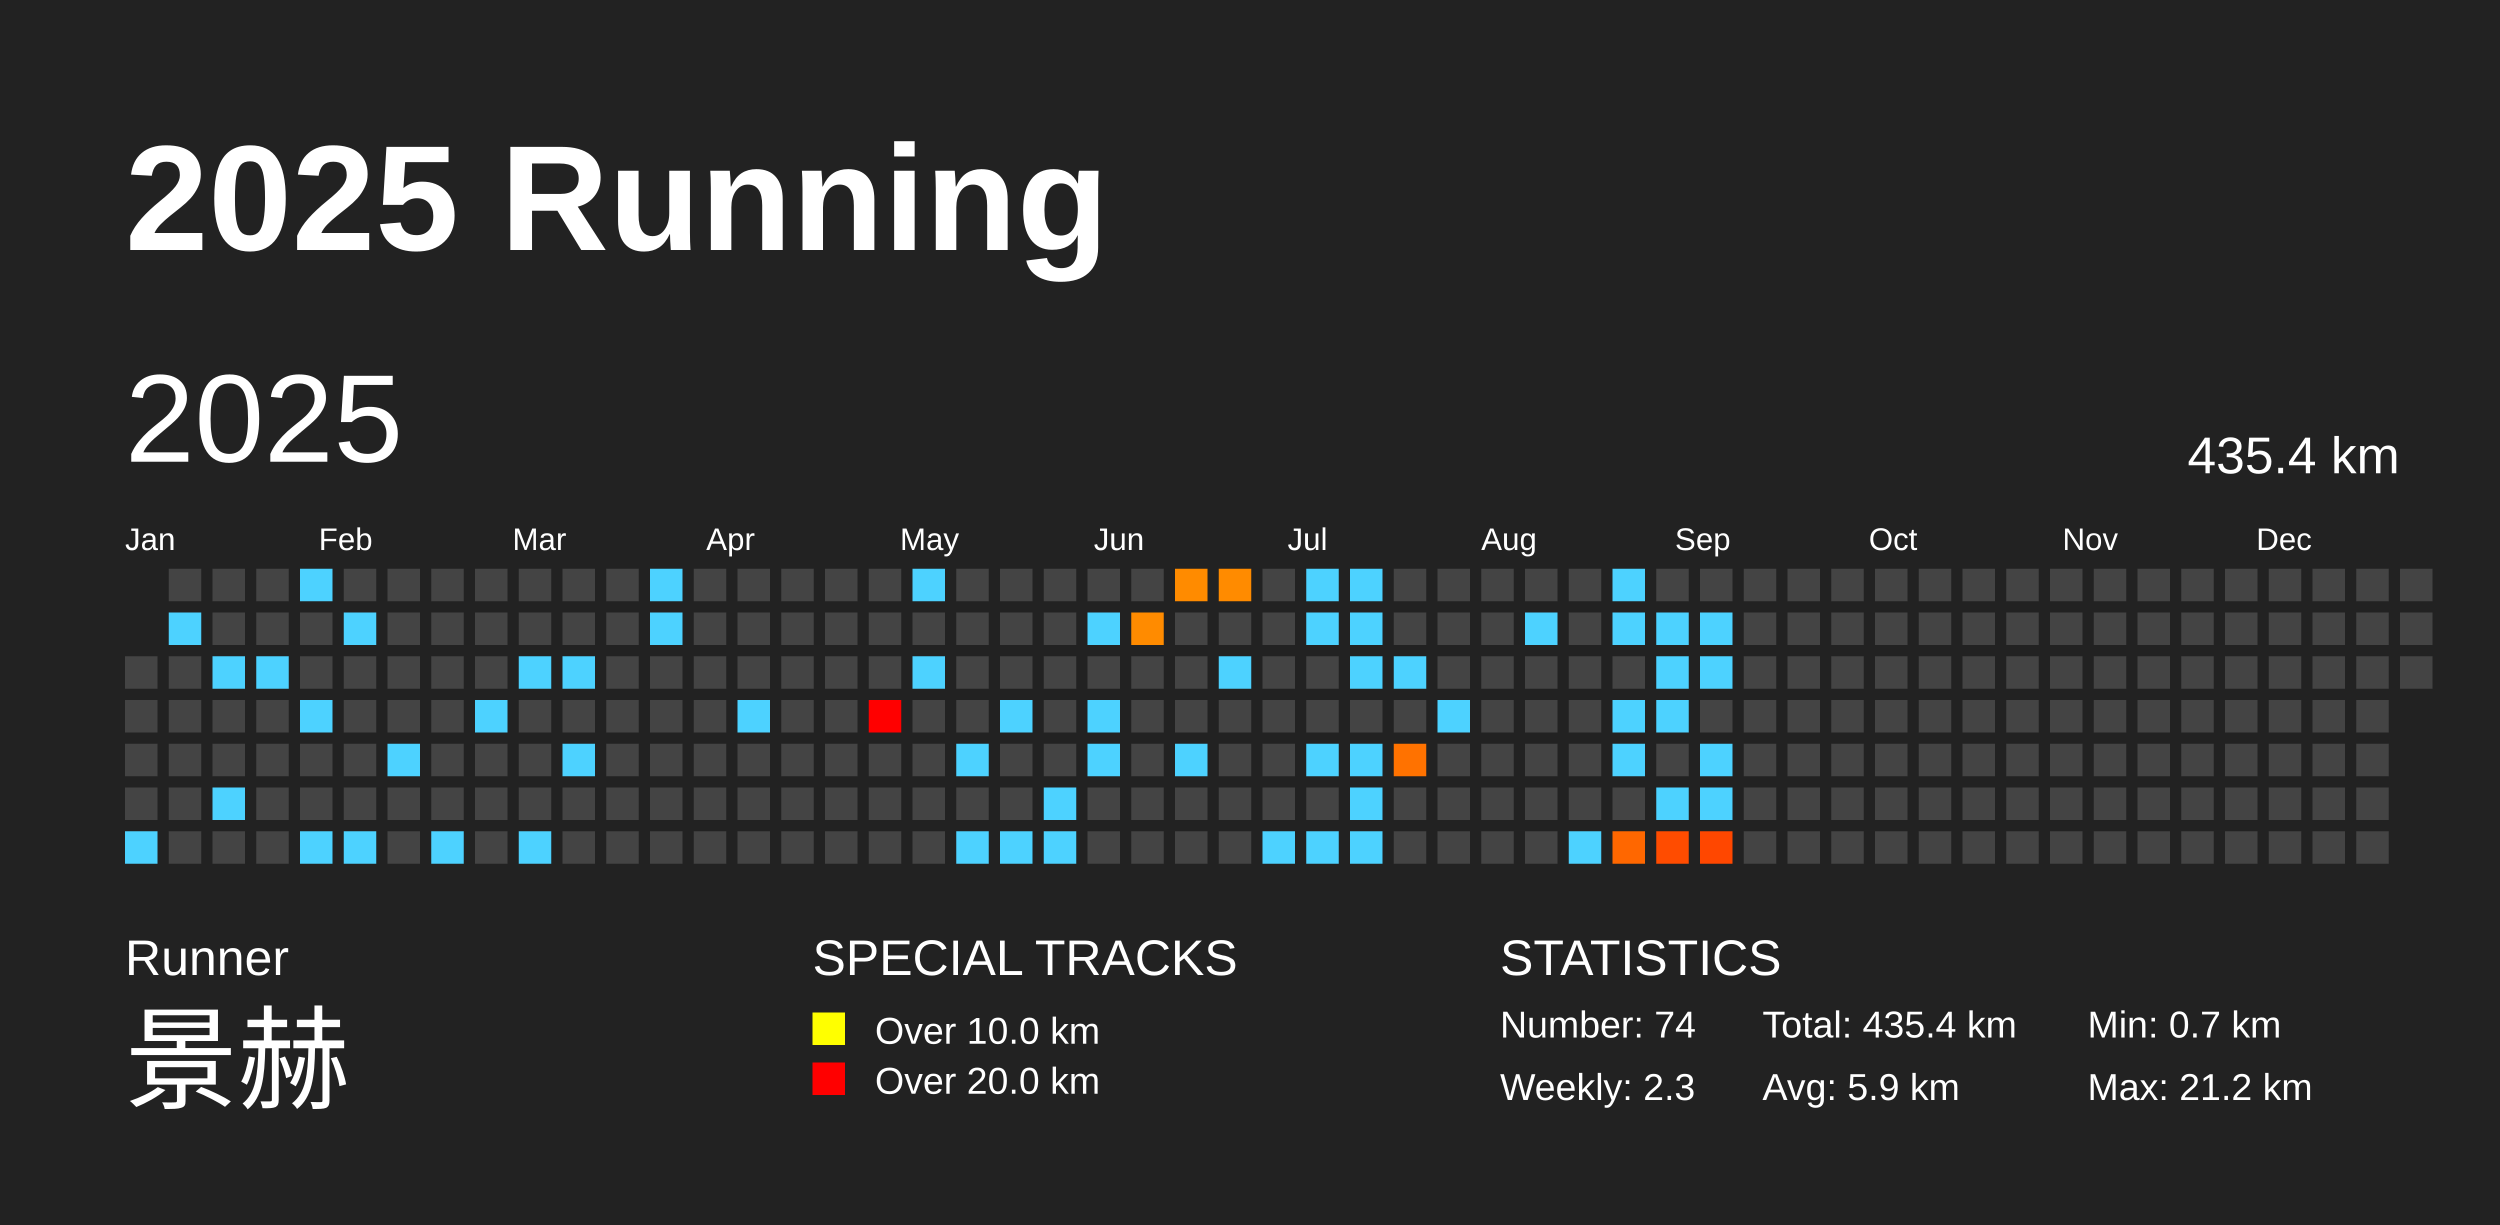
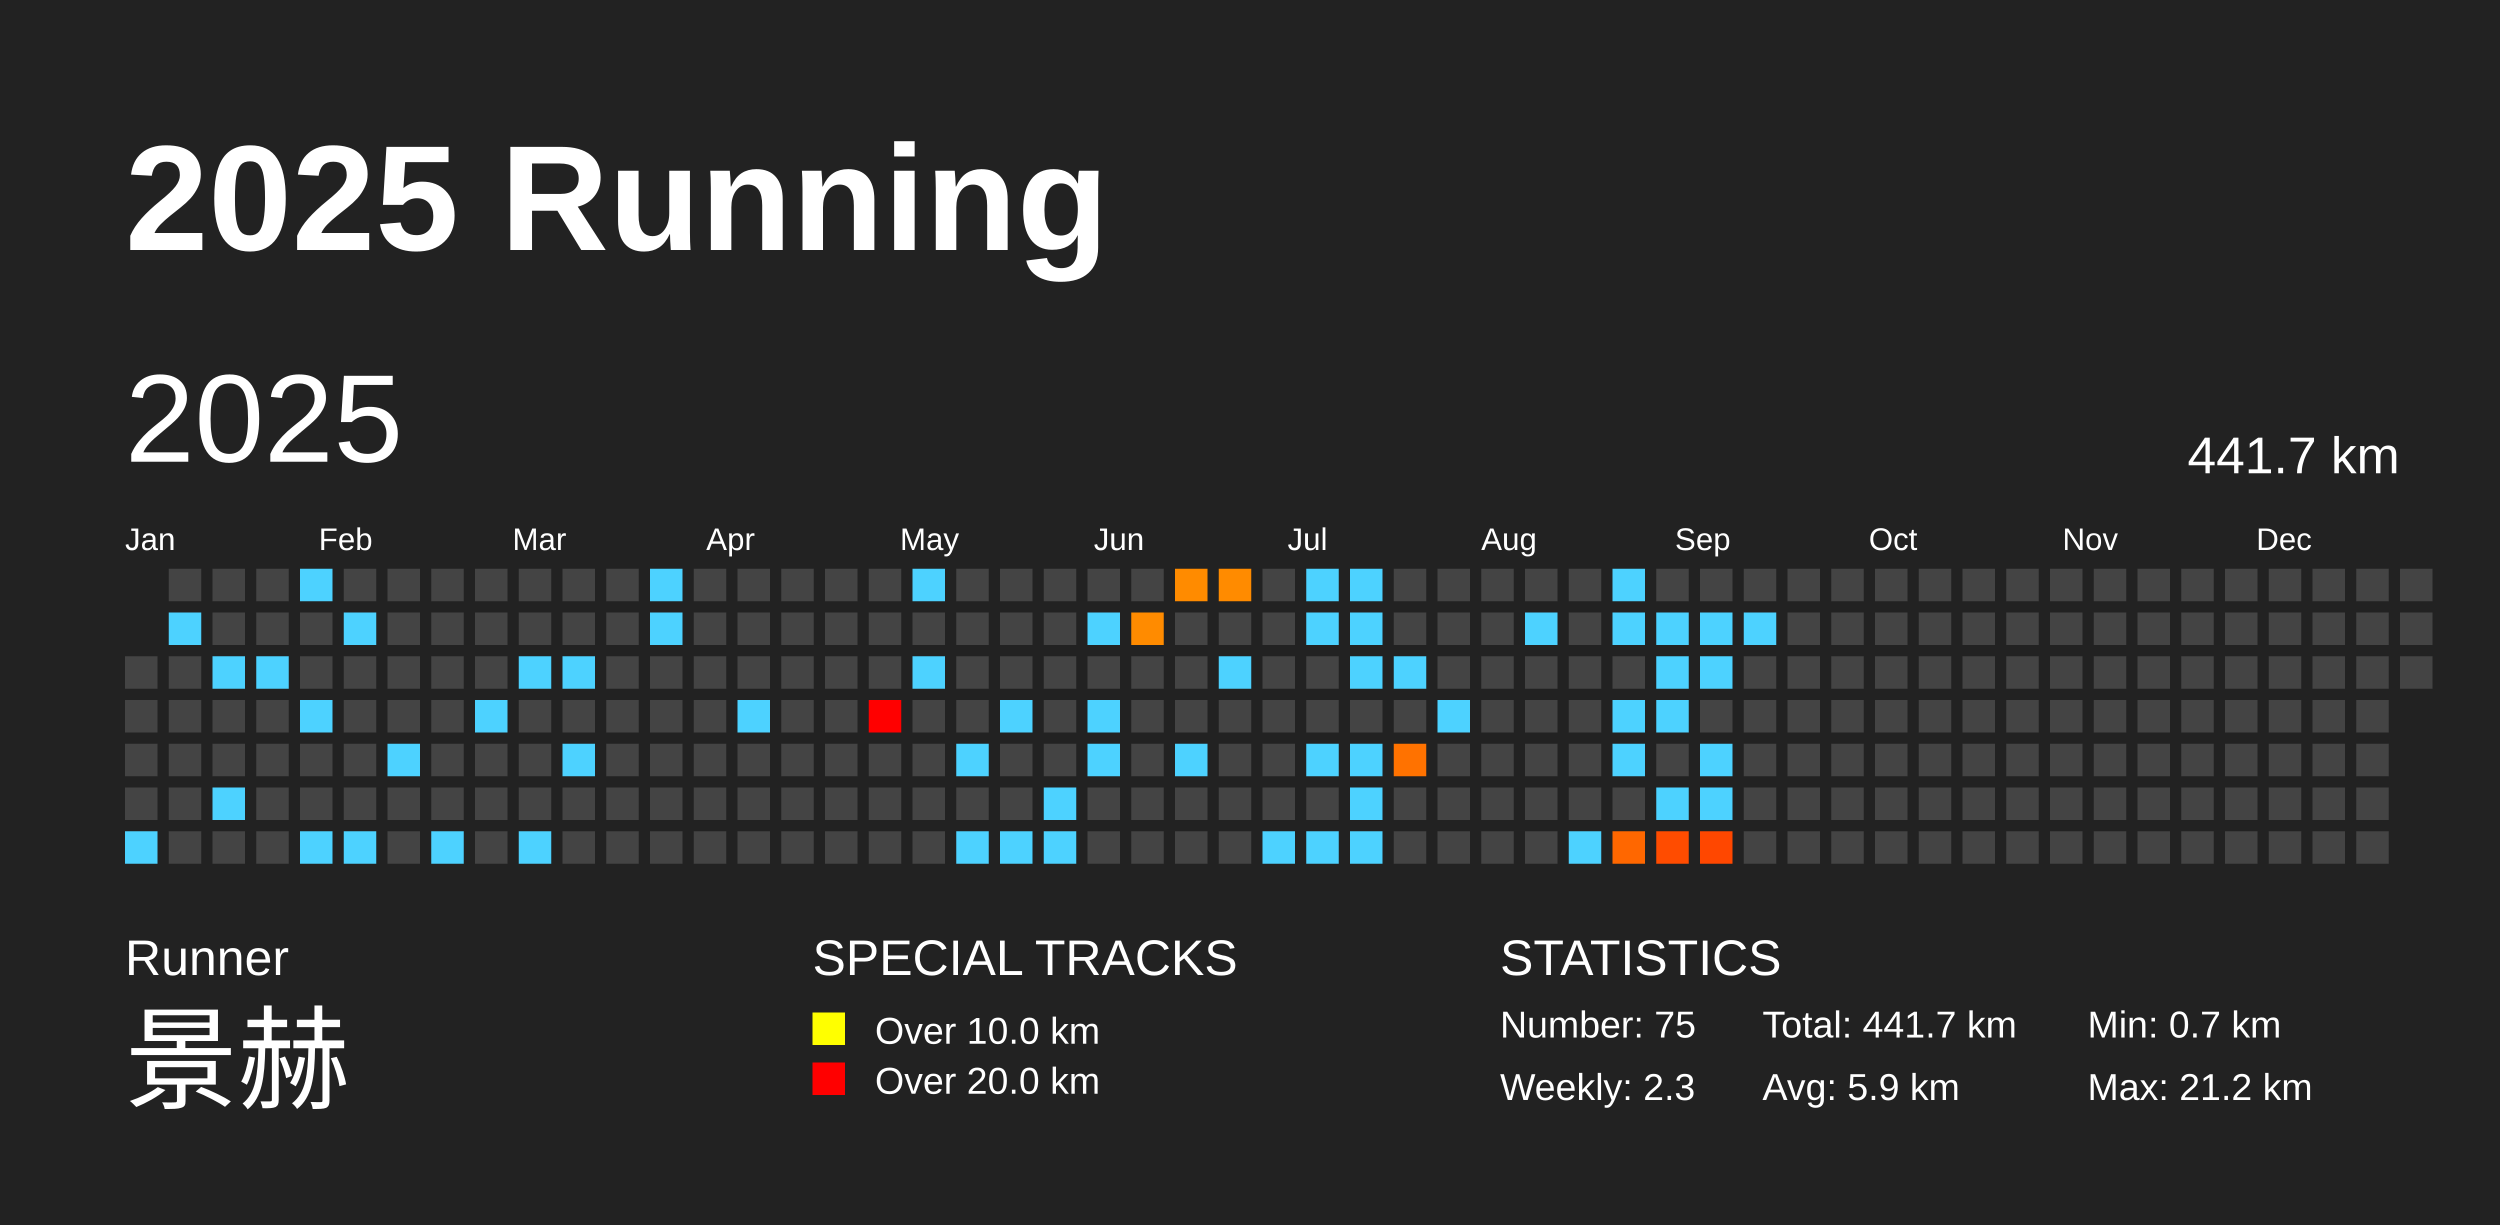
<svg xmlns="http://www.w3.org/2000/svg" baseProfile="full" height="98mm" version="1.1" viewBox="0,0,200,98" width="200mm">
  <defs />
  <rect fill="#222222" height="98" width="200" x="0" y="0" />
  <text fill="#FFFFFF" style="font-size:12px; font-family:Arial; font-weight:bold;" x="10" y="20">2025 Running</text>
  <text fill="#FFFFFF" style="font-size:4px; font-family:Arial" x="10" y="78">Runner</text>
  <text fill="#FFFFFF" style="font-size:9px; font-family:Arial" x="10" y="88">景赫</text>
  <text fill="#FFFFFF" style="font-size:4px; font-family:Arial" x="65" y="78">SPECIAL TRACKS</text>
  <rect fill="yellow" height="2.6" width="2.6" x="65" y="81" />
  <text fill="#FFFFFF" style="font-size:3px; font-family:Arial" x="70" y="83.5">Over 10.0 km</text>
  <rect fill="red" height="2.6" width="2.6" x="65" y="85" />
  <text fill="#FFFFFF" style="font-size:3px; font-family:Arial" x="70" y="87.5">Over 20.0 km</text>
  <text fill="#FFFFFF" style="font-size:4px; font-family:Arial" x="120" y="78">STATISTICS</text>
-   <text fill="#FFFFFF" style="font-size:3px; font-family:Arial" x="120" y="83">Number: 74</text>
+   <text fill="#FFFFFF" style="font-size:3px; font-family:Arial" x="120" y="83">Number: 75</text>
  <text fill="#FFFFFF" style="font-size:3px; font-family:Arial" x="120" y="88">Weekly: 2.3</text>
-   <text fill="#FFFFFF" style="font-size:3px; font-family:Arial" x="141" y="83">Total: 435.4 km</text>
+   <text fill="#FFFFFF" style="font-size:3px; font-family:Arial" x="141" y="83">Total: 441.7 km</text>
  <text fill="#FFFFFF" style="font-size:3px; font-family:Arial" x="141" y="88">Avg: 5.9 km</text>
  <text fill="#FFFFFF" style="font-size:3px; font-family:Arial" x="167" y="83">Min: 0.7 km</text>
  <text fill="#FFFFFF" style="font-size:3px; font-family:Arial" x="167" y="88">Max: 21.2 km</text>
  <text dominant-baseline="hanging" fill="#FFFFFF" style="font-size:10.0px; font-family:Arial;" x="10" y="30">2025</text>
-   <text dominant-baseline="hanging" fill="#FFFFFF" style="font-size:4.125px; font-family:Arial;" x="175" y="35">435.4 km</text>
+   <text dominant-baseline="hanging" fill="#FFFFFF" style="font-size:4.125px; font-family:Arial;" x="175" y="35">441.7 km</text>
  <text fill="#FFFFFF" style="font-size:2.5px; font-family:Arial" x="10.0" y="44">Jan</text>
  <text fill="#FFFFFF" style="font-size:2.5px; font-family:Arial" x="25.5" y="44">Feb</text>
  <text fill="#FFFFFF" style="font-size:2.5px; font-family:Arial" x="41.0" y="44">Mar</text>
  <text fill="#FFFFFF" style="font-size:2.5px; font-family:Arial" x="56.5" y="44">Apr</text>
  <text fill="#FFFFFF" style="font-size:2.5px; font-family:Arial" x="72.0" y="44">May</text>
  <text fill="#FFFFFF" style="font-size:2.5px; font-family:Arial" x="87.5" y="44">Jun</text>
  <text fill="#FFFFFF" style="font-size:2.5px; font-family:Arial" x="103.0" y="44">Jul</text>
  <text fill="#FFFFFF" style="font-size:2.5px; font-family:Arial" x="118.5" y="44">Aug</text>
  <text fill="#FFFFFF" style="font-size:2.5px; font-family:Arial" x="134.0" y="44">Sep</text>
  <text fill="#FFFFFF" style="font-size:2.5px; font-family:Arial" x="149.5" y="44">Oct</text>
  <text fill="#FFFFFF" style="font-size:2.5px; font-family:Arial" x="165.0" y="44">Nov</text>
  <text fill="#FFFFFF" style="font-size:2.5px; font-family:Arial" x="180.5" y="44">Dec</text>
  <rect fill="#444444" height="2.6" width="2.6" x="10.0" y="52.5" />
  <rect fill="#444444" height="2.6" width="2.6" x="10.0" y="56.0" />
  <rect fill="#444444" height="2.6" width="2.6" x="10.0" y="59.5" />
  <rect fill="#444444" height="2.6" width="2.6" x="10.0" y="63.0" />
  <rect fill="#4dd2ff" height="2.6" width="2.6" x="10.0" y="66.5" />
  <rect fill="#444444" height="2.6" width="2.6" x="13.5" y="45.5" />
  <rect fill="#4dd2ff" height="2.6" width="2.6" x="13.5" y="49.0" />
  <rect fill="#444444" height="2.6" width="2.6" x="13.5" y="52.5" />
  <rect fill="#444444" height="2.6" width="2.6" x="13.5" y="56.0" />
  <rect fill="#444444" height="2.6" width="2.6" x="13.5" y="59.5" />
  <rect fill="#444444" height="2.6" width="2.6" x="13.5" y="63.0" />
  <rect fill="#444444" height="2.6" width="2.6" x="13.5" y="66.5" />
  <rect fill="#444444" height="2.6" width="2.6" x="17.0" y="45.5" />
  <rect fill="#444444" height="2.6" width="2.6" x="17.0" y="49.0" />
  <rect fill="#4dd2ff" height="2.6" width="2.6" x="17.0" y="52.5" />
  <rect fill="#444444" height="2.6" width="2.6" x="17.0" y="56.0" />
  <rect fill="#444444" height="2.6" width="2.6" x="17.0" y="59.5" />
  <rect fill="#4dd2ff" height="2.6" width="2.6" x="17.0" y="63.0" />
  <rect fill="#444444" height="2.6" width="2.6" x="17.0" y="66.5" />
  <rect fill="#444444" height="2.6" width="2.6" x="20.5" y="45.5" />
  <rect fill="#444444" height="2.6" width="2.6" x="20.5" y="49.0" />
  <rect fill="#4dd2ff" height="2.6" width="2.6" x="20.5" y="52.5" />
  <rect fill="#444444" height="2.6" width="2.6" x="20.5" y="56.0" />
  <rect fill="#444444" height="2.6" width="2.6" x="20.5" y="59.5" />
  <rect fill="#444444" height="2.6" width="2.6" x="20.5" y="63.0" />
  <rect fill="#444444" height="2.6" width="2.6" x="20.5" y="66.5" />
  <rect fill="#4dd2ff" height="2.6" width="2.6" x="24.0" y="45.5" />
  <rect fill="#444444" height="2.6" width="2.6" x="24.0" y="49.0" />
  <rect fill="#444444" height="2.6" width="2.6" x="24.0" y="52.5" />
  <rect fill="#4dd2ff" height="2.6" width="2.6" x="24.0" y="56.0" />
  <rect fill="#444444" height="2.6" width="2.6" x="24.0" y="59.5" />
  <rect fill="#444444" height="2.6" width="2.6" x="24.0" y="63.0" />
  <rect fill="#4dd2ff" height="2.6" width="2.6" x="24.0" y="66.5" />
  <rect fill="#444444" height="2.6" width="2.6" x="27.5" y="45.5" />
  <rect fill="#4dd2ff" height="2.6" width="2.6" x="27.5" y="49.0" />
  <rect fill="#444444" height="2.6" width="2.6" x="27.5" y="52.5" />
  <rect fill="#444444" height="2.6" width="2.6" x="27.5" y="56.0" />
  <rect fill="#444444" height="2.6" width="2.6" x="27.5" y="59.5" />
  <rect fill="#444444" height="2.6" width="2.6" x="27.5" y="63.0" />
  <rect fill="#4dd2ff" height="2.6" width="2.6" x="27.5" y="66.5" />
  <rect fill="#444444" height="2.6" width="2.6" x="31.0" y="45.5" />
  <rect fill="#444444" height="2.6" width="2.6" x="31.0" y="49.0" />
  <rect fill="#444444" height="2.6" width="2.6" x="31.0" y="52.5" />
  <rect fill="#444444" height="2.6" width="2.6" x="31.0" y="56.0" />
  <rect fill="#4dd2ff" height="2.6" width="2.6" x="31.0" y="59.5" />
  <rect fill="#444444" height="2.6" width="2.6" x="31.0" y="63.0" />
  <rect fill="#444444" height="2.6" width="2.6" x="31.0" y="66.5" />
  <rect fill="#444444" height="2.6" width="2.6" x="34.5" y="45.5" />
  <rect fill="#444444" height="2.6" width="2.6" x="34.5" y="49.0" />
  <rect fill="#444444" height="2.6" width="2.6" x="34.5" y="52.5" />
  <rect fill="#444444" height="2.6" width="2.6" x="34.5" y="56.0" />
  <rect fill="#444444" height="2.6" width="2.6" x="34.5" y="59.5" />
  <rect fill="#444444" height="2.6" width="2.6" x="34.5" y="63.0" />
  <rect fill="#4dd2ff" height="2.6" width="2.6" x="34.5" y="66.5" />
  <rect fill="#444444" height="2.6" width="2.6" x="38.0" y="45.5" />
  <rect fill="#444444" height="2.6" width="2.6" x="38.0" y="49.0" />
  <rect fill="#444444" height="2.6" width="2.6" x="38.0" y="52.5" />
  <rect fill="#4dd2ff" height="2.6" width="2.6" x="38.0" y="56.0" />
  <rect fill="#444444" height="2.6" width="2.6" x="38.0" y="59.5" />
  <rect fill="#444444" height="2.6" width="2.6" x="38.0" y="63.0" />
  <rect fill="#444444" height="2.6" width="2.6" x="38.0" y="66.5" />
  <rect fill="#444444" height="2.6" width="2.6" x="41.5" y="45.5" />
  <rect fill="#444444" height="2.6" width="2.6" x="41.5" y="49.0" />
  <rect fill="#4dd2ff" height="2.6" width="2.6" x="41.5" y="52.5" />
  <rect fill="#444444" height="2.6" width="2.6" x="41.5" y="56.0" />
  <rect fill="#444444" height="2.6" width="2.6" x="41.5" y="59.5" />
  <rect fill="#444444" height="2.6" width="2.6" x="41.5" y="63.0" />
  <rect fill="#4dd2ff" height="2.6" width="2.6" x="41.5" y="66.5" />
  <rect fill="#444444" height="2.6" width="2.6" x="45.0" y="45.5" />
  <rect fill="#444444" height="2.6" width="2.6" x="45.0" y="49.0" />
  <rect fill="#4dd2ff" height="2.6" width="2.6" x="45.0" y="52.5" />
  <rect fill="#444444" height="2.6" width="2.6" x="45.0" y="56.0" />
  <rect fill="#4dd2ff" height="2.6" width="2.6" x="45.0" y="59.5" />
  <rect fill="#444444" height="2.6" width="2.6" x="45.0" y="63.0" />
  <rect fill="#444444" height="2.6" width="2.6" x="45.0" y="66.5" />
  <rect fill="#444444" height="2.6" width="2.6" x="48.5" y="45.5" />
  <rect fill="#444444" height="2.6" width="2.6" x="48.5" y="49.0" />
  <rect fill="#444444" height="2.6" width="2.6" x="48.5" y="52.5" />
  <rect fill="#444444" height="2.6" width="2.6" x="48.5" y="56.0" />
  <rect fill="#444444" height="2.6" width="2.6" x="48.5" y="59.5" />
  <rect fill="#444444" height="2.6" width="2.6" x="48.5" y="63.0" />
  <rect fill="#444444" height="2.6" width="2.6" x="48.5" y="66.5" />
  <rect fill="#4dd2ff" height="2.6" width="2.6" x="52.0" y="45.5" />
  <rect fill="#4dd2ff" height="2.6" width="2.6" x="52.0" y="49.0" />
  <rect fill="#444444" height="2.6" width="2.6" x="52.0" y="52.5" />
  <rect fill="#444444" height="2.6" width="2.6" x="52.0" y="56.0" />
  <rect fill="#444444" height="2.6" width="2.6" x="52.0" y="59.5" />
  <rect fill="#444444" height="2.6" width="2.6" x="52.0" y="63.0" />
  <rect fill="#444444" height="2.6" width="2.6" x="52.0" y="66.5" />
  <rect fill="#444444" height="2.6" width="2.6" x="55.5" y="45.5" />
  <rect fill="#444444" height="2.6" width="2.6" x="55.5" y="49.0" />
  <rect fill="#444444" height="2.6" width="2.6" x="55.5" y="52.5" />
  <rect fill="#444444" height="2.6" width="2.6" x="55.5" y="56.0" />
  <rect fill="#444444" height="2.6" width="2.6" x="55.5" y="59.5" />
  <rect fill="#444444" height="2.6" width="2.6" x="55.5" y="63.0" />
  <rect fill="#444444" height="2.6" width="2.6" x="55.5" y="66.5" />
  <rect fill="#444444" height="2.6" width="2.6" x="59.0" y="45.5" />
  <rect fill="#444444" height="2.6" width="2.6" x="59.0" y="49.0" />
  <rect fill="#444444" height="2.6" width="2.6" x="59.0" y="52.5" />
  <rect fill="#4dd2ff" height="2.6" width="2.6" x="59.0" y="56.0" />
  <rect fill="#444444" height="2.6" width="2.6" x="59.0" y="59.5" />
  <rect fill="#444444" height="2.6" width="2.6" x="59.0" y="63.0" />
  <rect fill="#444444" height="2.6" width="2.6" x="59.0" y="66.5" />
  <rect fill="#444444" height="2.6" width="2.6" x="62.5" y="45.5" />
  <rect fill="#444444" height="2.6" width="2.6" x="62.5" y="49.0" />
  <rect fill="#444444" height="2.6" width="2.6" x="62.5" y="52.5" />
  <rect fill="#444444" height="2.6" width="2.6" x="62.5" y="56.0" />
  <rect fill="#444444" height="2.6" width="2.6" x="62.5" y="59.5" />
  <rect fill="#444444" height="2.6" width="2.6" x="62.5" y="63.0" />
  <rect fill="#444444" height="2.6" width="2.6" x="62.5" y="66.5" />
  <rect fill="#444444" height="2.6" width="2.6" x="66.0" y="45.5" />
  <rect fill="#444444" height="2.6" width="2.6" x="66.0" y="49.0" />
  <rect fill="#444444" height="2.6" width="2.6" x="66.0" y="52.5" />
  <rect fill="#444444" height="2.6" width="2.6" x="66.0" y="56.0" />
  <rect fill="#444444" height="2.6" width="2.6" x="66.0" y="59.5" />
  <rect fill="#444444" height="2.6" width="2.6" x="66.0" y="63.0" />
  <rect fill="#444444" height="2.6" width="2.6" x="66.0" y="66.5" />
  <rect fill="#444444" height="2.6" width="2.6" x="69.5" y="45.5" />
  <rect fill="#444444" height="2.6" width="2.6" x="69.5" y="49.0" />
  <rect fill="#444444" height="2.6" width="2.6" x="69.5" y="52.5" />
  <rect fill="red" height="2.6" width="2.6" x="69.5" y="56.0" />
  <rect fill="#444444" height="2.6" width="2.6" x="69.5" y="59.5" />
  <rect fill="#444444" height="2.6" width="2.6" x="69.5" y="63.0" />
  <rect fill="#444444" height="2.6" width="2.6" x="69.5" y="66.5" />
  <rect fill="#4dd2ff" height="2.6" width="2.6" x="73.0" y="45.5" />
  <rect fill="#444444" height="2.6" width="2.6" x="73.0" y="49.0" />
  <rect fill="#4dd2ff" height="2.6" width="2.6" x="73.0" y="52.5" />
  <rect fill="#444444" height="2.6" width="2.6" x="73.0" y="56.0" />
  <rect fill="#444444" height="2.6" width="2.6" x="73.0" y="59.5" />
  <rect fill="#444444" height="2.6" width="2.6" x="73.0" y="63.0" />
  <rect fill="#444444" height="2.6" width="2.6" x="73.0" y="66.5" />
  <rect fill="#444444" height="2.6" width="2.6" x="76.5" y="45.5" />
  <rect fill="#444444" height="2.6" width="2.6" x="76.5" y="49.0" />
  <rect fill="#444444" height="2.6" width="2.6" x="76.5" y="52.5" />
  <rect fill="#444444" height="2.6" width="2.6" x="76.5" y="56.0" />
  <rect fill="#4dd2ff" height="2.6" width="2.6" x="76.5" y="59.5" />
  <rect fill="#444444" height="2.6" width="2.6" x="76.5" y="63.0" />
  <rect fill="#4dd2ff" height="2.6" width="2.6" x="76.5" y="66.5" />
  <rect fill="#444444" height="2.6" width="2.6" x="80.0" y="45.5" />
  <rect fill="#444444" height="2.6" width="2.6" x="80.0" y="49.0" />
  <rect fill="#444444" height="2.6" width="2.6" x="80.0" y="52.5" />
  <rect fill="#4dd2ff" height="2.6" width="2.6" x="80.0" y="56.0" />
  <rect fill="#444444" height="2.6" width="2.6" x="80.0" y="59.5" />
  <rect fill="#444444" height="2.6" width="2.6" x="80.0" y="63.0" />
  <rect fill="#4dd2ff" height="2.6" width="2.6" x="80.0" y="66.5" />
  <rect fill="#444444" height="2.6" width="2.6" x="83.5" y="45.5" />
  <rect fill="#444444" height="2.6" width="2.6" x="83.5" y="49.0" />
  <rect fill="#444444" height="2.6" width="2.6" x="83.5" y="52.5" />
  <rect fill="#444444" height="2.6" width="2.6" x="83.5" y="56.0" />
  <rect fill="#444444" height="2.6" width="2.6" x="83.5" y="59.5" />
  <rect fill="#4dd2ff" height="2.6" width="2.6" x="83.5" y="63.0" />
  <rect fill="#4dd2ff" height="2.6" width="2.6" x="83.5" y="66.5" />
  <rect fill="#444444" height="2.6" width="2.6" x="87.0" y="45.5" />
  <rect fill="#4dd2ff" height="2.6" width="2.6" x="87.0" y="49.0" />
  <rect fill="#444444" height="2.6" width="2.6" x="87.0" y="52.5" />
  <rect fill="#4dd2ff" height="2.6" width="2.6" x="87.0" y="56.0" />
  <rect fill="#4dd2ff" height="2.6" width="2.6" x="87.0" y="59.5" />
  <rect fill="#444444" height="2.6" width="2.6" x="87.0" y="63.0" />
  <rect fill="#444444" height="2.6" width="2.6" x="87.0" y="66.5" />
  <rect fill="#444444" height="2.6" width="2.6" x="90.5" y="45.5" />
  <rect fill="#ff8b00" height="2.6" width="2.6" x="90.5" y="49.0" />
  <rect fill="#444444" height="2.6" width="2.6" x="90.5" y="52.5" />
  <rect fill="#444444" height="2.6" width="2.6" x="90.5" y="56.0" />
  <rect fill="#444444" height="2.6" width="2.6" x="90.5" y="59.5" />
  <rect fill="#444444" height="2.6" width="2.6" x="90.5" y="63.0" />
  <rect fill="#444444" height="2.6" width="2.6" x="90.5" y="66.5" />
  <rect fill="#ff8b00" height="2.6" width="2.6" x="94.0" y="45.5" />
  <rect fill="#444444" height="2.6" width="2.6" x="94.0" y="49.0" />
  <rect fill="#444444" height="2.6" width="2.6" x="94.0" y="52.5" />
  <rect fill="#444444" height="2.6" width="2.6" x="94.0" y="56.0" />
  <rect fill="#4dd2ff" height="2.6" width="2.6" x="94.0" y="59.5" />
  <rect fill="#444444" height="2.6" width="2.6" x="94.0" y="63.0" />
  <rect fill="#444444" height="2.6" width="2.6" x="94.0" y="66.5" />
  <rect fill="#ff8b00" height="2.6" width="2.6" x="97.5" y="45.5" />
  <rect fill="#444444" height="2.6" width="2.6" x="97.5" y="49.0" />
  <rect fill="#4dd2ff" height="2.6" width="2.6" x="97.5" y="52.5" />
  <rect fill="#444444" height="2.6" width="2.6" x="97.5" y="56.0" />
  <rect fill="#444444" height="2.6" width="2.6" x="97.5" y="59.5" />
  <rect fill="#444444" height="2.6" width="2.6" x="97.5" y="63.0" />
  <rect fill="#444444" height="2.6" width="2.6" x="97.5" y="66.5" />
  <rect fill="#444444" height="2.6" width="2.6" x="101.0" y="45.5" />
  <rect fill="#444444" height="2.6" width="2.6" x="101.0" y="49.0" />
  <rect fill="#444444" height="2.6" width="2.6" x="101.0" y="52.5" />
  <rect fill="#444444" height="2.6" width="2.6" x="101.0" y="56.0" />
  <rect fill="#444444" height="2.6" width="2.6" x="101.0" y="59.5" />
  <rect fill="#444444" height="2.6" width="2.6" x="101.0" y="63.0" />
  <rect fill="#4dd2ff" height="2.6" width="2.6" x="101.0" y="66.5" />
  <rect fill="#4dd2ff" height="2.6" width="2.6" x="104.5" y="45.5" />
  <rect fill="#4dd2ff" height="2.6" width="2.6" x="104.5" y="49.0" />
  <rect fill="#444444" height="2.6" width="2.6" x="104.5" y="52.5" />
  <rect fill="#444444" height="2.6" width="2.6" x="104.5" y="56.0" />
  <rect fill="#4dd2ff" height="2.6" width="2.6" x="104.5" y="59.5" />
  <rect fill="#444444" height="2.6" width="2.6" x="104.5" y="63.0" />
  <rect fill="#4dd2ff" height="2.6" width="2.6" x="104.5" y="66.5" />
  <rect fill="#4dd2ff" height="2.6" width="2.6" x="108.0" y="45.5" />
  <rect fill="#4dd2ff" height="2.6" width="2.6" x="108.0" y="49.0" />
  <rect fill="#4dd2ff" height="2.6" width="2.6" x="108.0" y="52.5" />
  <rect fill="#444444" height="2.6" width="2.6" x="108.0" y="56.0" />
  <rect fill="#4dd2ff" height="2.6" width="2.6" x="108.0" y="59.5" />
  <rect fill="#4dd2ff" height="2.6" width="2.6" x="108.0" y="63.0" />
  <rect fill="#4dd2ff" height="2.6" width="2.6" x="108.0" y="66.5" />
  <rect fill="#444444" height="2.6" width="2.6" x="111.5" y="45.5" />
  <rect fill="#444444" height="2.6" width="2.6" x="111.5" y="49.0" />
  <rect fill="#4dd2ff" height="2.6" width="2.6" x="111.5" y="52.5" />
  <rect fill="#444444" height="2.6" width="2.6" x="111.5" y="56.0" />
  <rect fill="#ff7200" height="2.6" width="2.6" x="111.5" y="59.5" />
  <rect fill="#444444" height="2.6" width="2.6" x="111.5" y="63.0" />
  <rect fill="#444444" height="2.6" width="2.6" x="111.5" y="66.5" />
  <rect fill="#444444" height="2.6" width="2.6" x="115.0" y="45.5" />
  <rect fill="#444444" height="2.6" width="2.6" x="115.0" y="49.0" />
  <rect fill="#444444" height="2.6" width="2.6" x="115.0" y="52.5" />
  <rect fill="#4dd2ff" height="2.6" width="2.6" x="115.0" y="56.0" />
  <rect fill="#444444" height="2.6" width="2.6" x="115.0" y="59.5" />
  <rect fill="#444444" height="2.6" width="2.6" x="115.0" y="63.0" />
  <rect fill="#444444" height="2.6" width="2.6" x="115.0" y="66.5" />
  <rect fill="#444444" height="2.6" width="2.6" x="118.5" y="45.5" />
  <rect fill="#444444" height="2.6" width="2.6" x="118.5" y="49.0" />
  <rect fill="#444444" height="2.6" width="2.6" x="118.5" y="52.5" />
  <rect fill="#444444" height="2.6" width="2.6" x="118.5" y="56.0" />
  <rect fill="#444444" height="2.6" width="2.6" x="118.5" y="59.5" />
  <rect fill="#444444" height="2.6" width="2.6" x="118.5" y="63.0" />
  <rect fill="#444444" height="2.6" width="2.6" x="118.5" y="66.5" />
  <rect fill="#444444" height="2.6" width="2.6" x="122.0" y="45.5" />
  <rect fill="#4dd2ff" height="2.6" width="2.6" x="122.0" y="49.0" />
  <rect fill="#444444" height="2.6" width="2.6" x="122.0" y="52.5" />
  <rect fill="#444444" height="2.6" width="2.6" x="122.0" y="56.0" />
  <rect fill="#444444" height="2.6" width="2.6" x="122.0" y="59.5" />
  <rect fill="#444444" height="2.6" width="2.6" x="122.0" y="63.0" />
  <rect fill="#444444" height="2.6" width="2.6" x="122.0" y="66.5" />
  <rect fill="#444444" height="2.6" width="2.6" x="125.5" y="45.5" />
  <rect fill="#444444" height="2.6" width="2.6" x="125.5" y="49.0" />
  <rect fill="#444444" height="2.6" width="2.6" x="125.5" y="52.5" />
  <rect fill="#444444" height="2.6" width="2.6" x="125.5" y="56.0" />
  <rect fill="#444444" height="2.6" width="2.6" x="125.5" y="59.5" />
  <rect fill="#444444" height="2.6" width="2.6" x="125.5" y="63.0" />
  <rect fill="#4dd2ff" height="2.6" width="2.6" x="125.5" y="66.5" />
  <rect fill="#4dd2ff" height="2.6" width="2.6" x="129.0" y="45.5" />
  <rect fill="#4dd2ff" height="2.6" width="2.6" x="129.0" y="49.0" />
  <rect fill="#444444" height="2.6" width="2.6" x="129.0" y="52.5" />
  <rect fill="#4dd2ff" height="2.6" width="2.6" x="129.0" y="56.0" />
  <rect fill="#4dd2ff" height="2.6" width="2.6" x="129.0" y="59.5" />
  <rect fill="#444444" height="2.6" width="2.6" x="129.0" y="63.0" />
  <rect fill="#ff6700" height="2.6" width="2.6" x="129.0" y="66.5" />
  <rect fill="#444444" height="2.6" width="2.6" x="132.5" y="45.5" />
  <rect fill="#4dd2ff" height="2.6" width="2.6" x="132.5" y="49.0" />
  <rect fill="#4dd2ff" height="2.6" width="2.6" x="132.5" y="52.5" />
  <rect fill="#4dd2ff" height="2.6" width="2.6" x="132.5" y="56.0" />
  <rect fill="#444444" height="2.6" width="2.6" x="132.5" y="59.5" />
  <rect fill="#4dd2ff" height="2.6" width="2.6" x="132.5" y="63.0" />
  <rect fill="#ff4c00" height="2.6" width="2.6" x="132.5" y="66.5" />
  <rect fill="#444444" height="2.6" width="2.6" x="136.0" y="45.5" />
  <rect fill="#4dd2ff" height="2.6" width="2.6" x="136.0" y="49.0" />
  <rect fill="#4dd2ff" height="2.6" width="2.6" x="136.0" y="52.5" />
  <rect fill="#444444" height="2.6" width="2.6" x="136.0" y="56.0" />
  <rect fill="#4dd2ff" height="2.6" width="2.6" x="136.0" y="59.5" />
  <rect fill="#4dd2ff" height="2.6" width="2.6" x="136.0" y="63.0" />
  <rect fill="#ff4700" height="2.6" width="2.6" x="136.0" y="66.5" />
  <rect fill="#444444" height="2.6" width="2.6" x="139.5" y="45.5" />
-   <rect fill="#444444" height="2.6" width="2.6" x="139.5" y="49.0" />
+   <rect fill="#4dd2ff" height="2.6" width="2.6" x="139.5" y="49.0" />
  <rect fill="#444444" height="2.6" width="2.6" x="139.5" y="52.5" />
  <rect fill="#444444" height="2.6" width="2.6" x="139.5" y="56.0" />
  <rect fill="#444444" height="2.6" width="2.6" x="139.5" y="59.5" />
  <rect fill="#444444" height="2.6" width="2.6" x="139.5" y="63.0" />
  <rect fill="#444444" height="2.6" width="2.6" x="139.5" y="66.5" />
  <rect fill="#444444" height="2.6" width="2.6" x="143.0" y="45.5" />
  <rect fill="#444444" height="2.6" width="2.6" x="143.0" y="49.0" />
  <rect fill="#444444" height="2.6" width="2.6" x="143.0" y="52.5" />
  <rect fill="#444444" height="2.6" width="2.6" x="143.0" y="56.0" />
  <rect fill="#444444" height="2.6" width="2.6" x="143.0" y="59.5" />
  <rect fill="#444444" height="2.6" width="2.6" x="143.0" y="63.0" />
  <rect fill="#444444" height="2.6" width="2.6" x="143.0" y="66.5" />
  <rect fill="#444444" height="2.6" width="2.6" x="146.5" y="45.5" />
  <rect fill="#444444" height="2.6" width="2.6" x="146.5" y="49.0" />
  <rect fill="#444444" height="2.6" width="2.6" x="146.5" y="52.5" />
  <rect fill="#444444" height="2.6" width="2.6" x="146.5" y="56.0" />
  <rect fill="#444444" height="2.6" width="2.6" x="146.5" y="59.5" />
  <rect fill="#444444" height="2.6" width="2.6" x="146.5" y="63.0" />
  <rect fill="#444444" height="2.6" width="2.6" x="146.5" y="66.5" />
  <rect fill="#444444" height="2.6" width="2.6" x="150.0" y="45.5" />
  <rect fill="#444444" height="2.6" width="2.6" x="150.0" y="49.0" />
  <rect fill="#444444" height="2.6" width="2.6" x="150.0" y="52.5" />
  <rect fill="#444444" height="2.6" width="2.6" x="150.0" y="56.0" />
  <rect fill="#444444" height="2.6" width="2.6" x="150.0" y="59.5" />
  <rect fill="#444444" height="2.6" width="2.6" x="150.0" y="63.0" />
  <rect fill="#444444" height="2.6" width="2.6" x="150.0" y="66.5" />
  <rect fill="#444444" height="2.6" width="2.6" x="153.5" y="45.5" />
  <rect fill="#444444" height="2.6" width="2.6" x="153.5" y="49.0" />
  <rect fill="#444444" height="2.6" width="2.6" x="153.5" y="52.5" />
  <rect fill="#444444" height="2.6" width="2.6" x="153.5" y="56.0" />
  <rect fill="#444444" height="2.6" width="2.6" x="153.5" y="59.5" />
  <rect fill="#444444" height="2.6" width="2.6" x="153.5" y="63.0" />
  <rect fill="#444444" height="2.6" width="2.6" x="153.5" y="66.5" />
  <rect fill="#444444" height="2.6" width="2.6" x="157.0" y="45.5" />
  <rect fill="#444444" height="2.6" width="2.6" x="157.0" y="49.0" />
  <rect fill="#444444" height="2.6" width="2.6" x="157.0" y="52.5" />
  <rect fill="#444444" height="2.6" width="2.6" x="157.0" y="56.0" />
  <rect fill="#444444" height="2.6" width="2.6" x="157.0" y="59.5" />
  <rect fill="#444444" height="2.6" width="2.6" x="157.0" y="63.0" />
  <rect fill="#444444" height="2.6" width="2.6" x="157.0" y="66.5" />
  <rect fill="#444444" height="2.6" width="2.6" x="160.5" y="45.5" />
  <rect fill="#444444" height="2.6" width="2.6" x="160.5" y="49.0" />
  <rect fill="#444444" height="2.6" width="2.6" x="160.5" y="52.5" />
  <rect fill="#444444" height="2.6" width="2.6" x="160.5" y="56.0" />
  <rect fill="#444444" height="2.6" width="2.6" x="160.5" y="59.5" />
  <rect fill="#444444" height="2.6" width="2.6" x="160.5" y="63.0" />
  <rect fill="#444444" height="2.6" width="2.6" x="160.5" y="66.5" />
  <rect fill="#444444" height="2.6" width="2.6" x="164.0" y="45.5" />
  <rect fill="#444444" height="2.6" width="2.6" x="164.0" y="49.0" />
  <rect fill="#444444" height="2.6" width="2.6" x="164.0" y="52.5" />
  <rect fill="#444444" height="2.6" width="2.6" x="164.0" y="56.0" />
  <rect fill="#444444" height="2.6" width="2.6" x="164.0" y="59.5" />
  <rect fill="#444444" height="2.6" width="2.6" x="164.0" y="63.0" />
  <rect fill="#444444" height="2.6" width="2.6" x="164.0" y="66.5" />
  <rect fill="#444444" height="2.6" width="2.6" x="167.5" y="45.5" />
  <rect fill="#444444" height="2.6" width="2.6" x="167.5" y="49.0" />
  <rect fill="#444444" height="2.6" width="2.6" x="167.5" y="52.5" />
  <rect fill="#444444" height="2.6" width="2.6" x="167.5" y="56.0" />
  <rect fill="#444444" height="2.6" width="2.6" x="167.5" y="59.5" />
  <rect fill="#444444" height="2.6" width="2.6" x="167.5" y="63.0" />
  <rect fill="#444444" height="2.6" width="2.6" x="167.5" y="66.5" />
  <rect fill="#444444" height="2.6" width="2.6" x="171.0" y="45.5" />
  <rect fill="#444444" height="2.6" width="2.6" x="171.0" y="49.0" />
  <rect fill="#444444" height="2.6" width="2.6" x="171.0" y="52.5" />
  <rect fill="#444444" height="2.6" width="2.6" x="171.0" y="56.0" />
  <rect fill="#444444" height="2.6" width="2.6" x="171.0" y="59.5" />
  <rect fill="#444444" height="2.6" width="2.6" x="171.0" y="63.0" />
  <rect fill="#444444" height="2.6" width="2.6" x="171.0" y="66.5" />
  <rect fill="#444444" height="2.6" width="2.6" x="174.5" y="45.5" />
  <rect fill="#444444" height="2.6" width="2.6" x="174.5" y="49.0" />
  <rect fill="#444444" height="2.6" width="2.6" x="174.5" y="52.5" />
  <rect fill="#444444" height="2.6" width="2.6" x="174.5" y="56.0" />
  <rect fill="#444444" height="2.6" width="2.6" x="174.5" y="59.5" />
  <rect fill="#444444" height="2.6" width="2.6" x="174.5" y="63.0" />
  <rect fill="#444444" height="2.6" width="2.6" x="174.5" y="66.5" />
  <rect fill="#444444" height="2.6" width="2.6" x="178.0" y="45.5" />
  <rect fill="#444444" height="2.6" width="2.6" x="178.0" y="49.0" />
  <rect fill="#444444" height="2.6" width="2.6" x="178.0" y="52.5" />
  <rect fill="#444444" height="2.6" width="2.6" x="178.0" y="56.0" />
  <rect fill="#444444" height="2.6" width="2.6" x="178.0" y="59.5" />
  <rect fill="#444444" height="2.6" width="2.6" x="178.0" y="63.0" />
  <rect fill="#444444" height="2.6" width="2.6" x="178.0" y="66.5" />
  <rect fill="#444444" height="2.6" width="2.6" x="181.5" y="45.5" />
  <rect fill="#444444" height="2.6" width="2.6" x="181.5" y="49.0" />
  <rect fill="#444444" height="2.6" width="2.6" x="181.5" y="52.5" />
  <rect fill="#444444" height="2.6" width="2.6" x="181.5" y="56.0" />
  <rect fill="#444444" height="2.6" width="2.6" x="181.5" y="59.5" />
  <rect fill="#444444" height="2.6" width="2.6" x="181.5" y="63.0" />
  <rect fill="#444444" height="2.6" width="2.6" x="181.5" y="66.5" />
  <rect fill="#444444" height="2.6" width="2.6" x="185.0" y="45.5" />
  <rect fill="#444444" height="2.6" width="2.6" x="185.0" y="49.0" />
  <rect fill="#444444" height="2.6" width="2.6" x="185.0" y="52.5" />
  <rect fill="#444444" height="2.6" width="2.6" x="185.0" y="56.0" />
  <rect fill="#444444" height="2.6" width="2.6" x="185.0" y="59.5" />
  <rect fill="#444444" height="2.6" width="2.6" x="185.0" y="63.0" />
  <rect fill="#444444" height="2.6" width="2.6" x="185.0" y="66.5" />
  <rect fill="#444444" height="2.6" width="2.6" x="188.5" y="45.5" />
  <rect fill="#444444" height="2.6" width="2.6" x="188.5" y="49.0" />
  <rect fill="#444444" height="2.6" width="2.6" x="188.5" y="52.5" />
  <rect fill="#444444" height="2.6" width="2.6" x="188.5" y="56.0" />
  <rect fill="#444444" height="2.6" width="2.6" x="188.5" y="59.5" />
  <rect fill="#444444" height="2.6" width="2.6" x="188.5" y="63.0" />
  <rect fill="#444444" height="2.6" width="2.6" x="188.5" y="66.5" />
  <rect fill="#444444" height="2.6" width="2.6" x="192.0" y="45.5" />
  <rect fill="#444444" height="2.6" width="2.6" x="192.0" y="49.0" />
  <rect fill="#444444" height="2.6" width="2.6" x="192.0" y="52.5" />
</svg>
